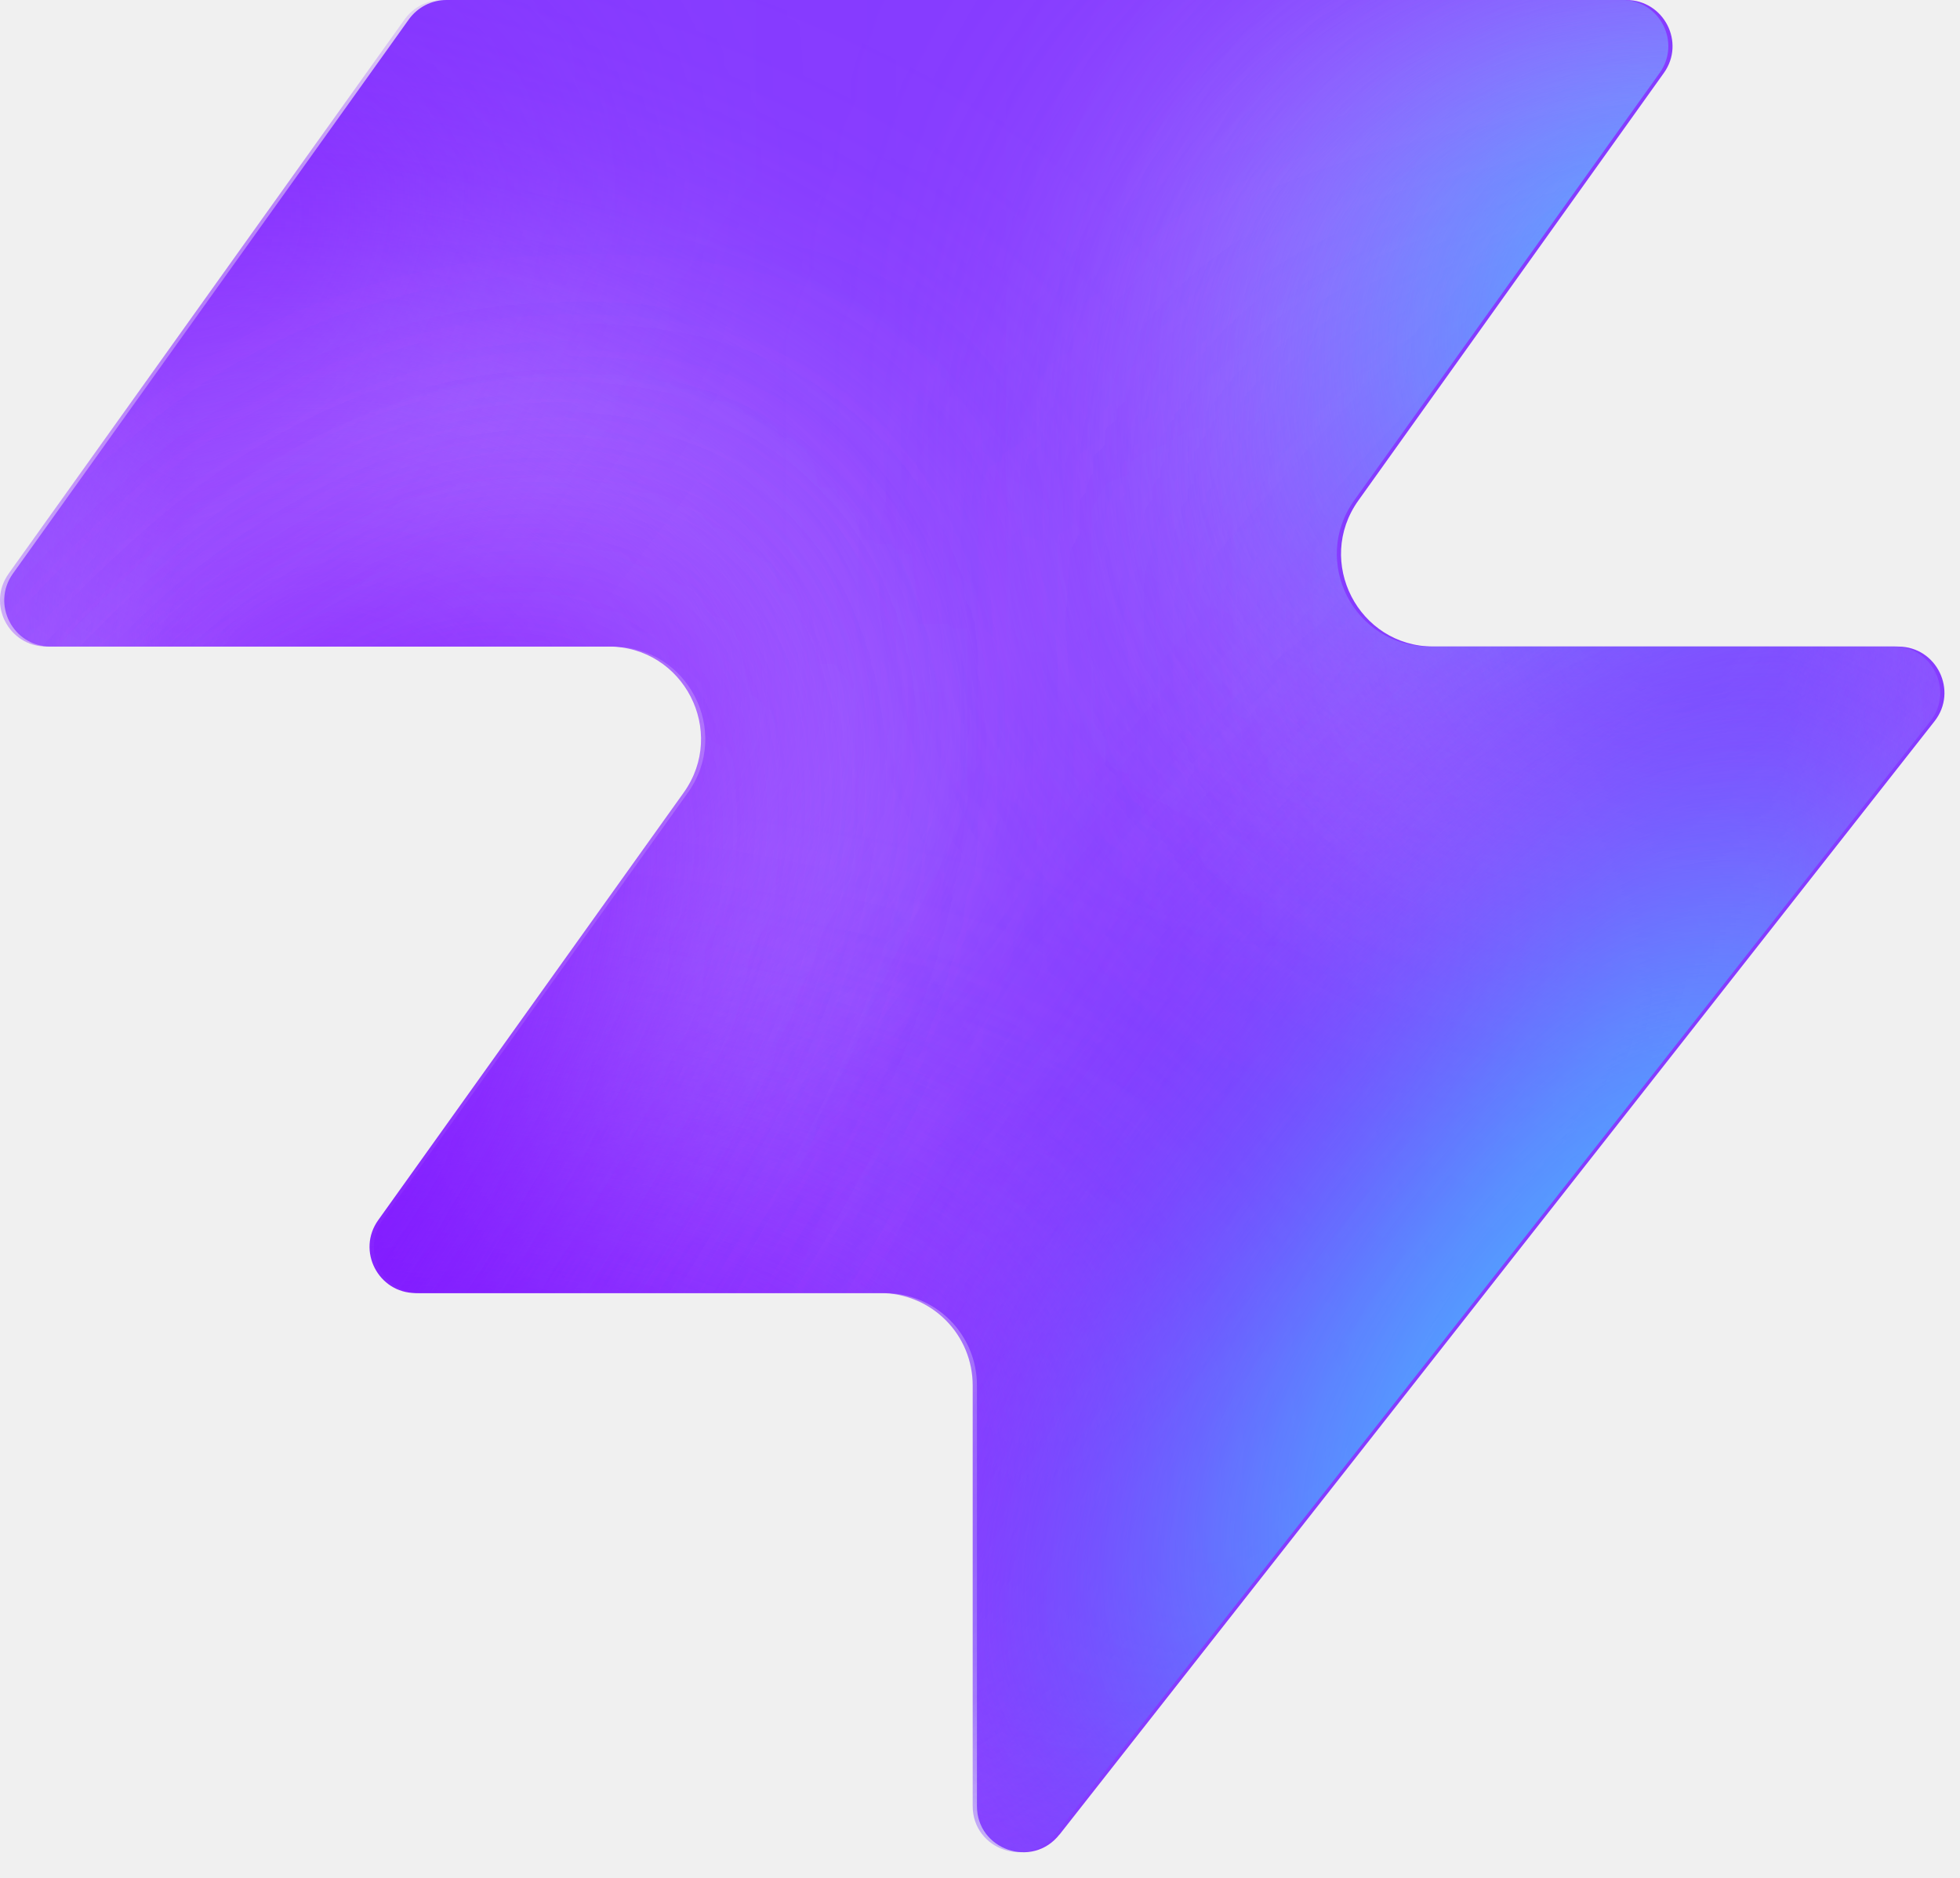
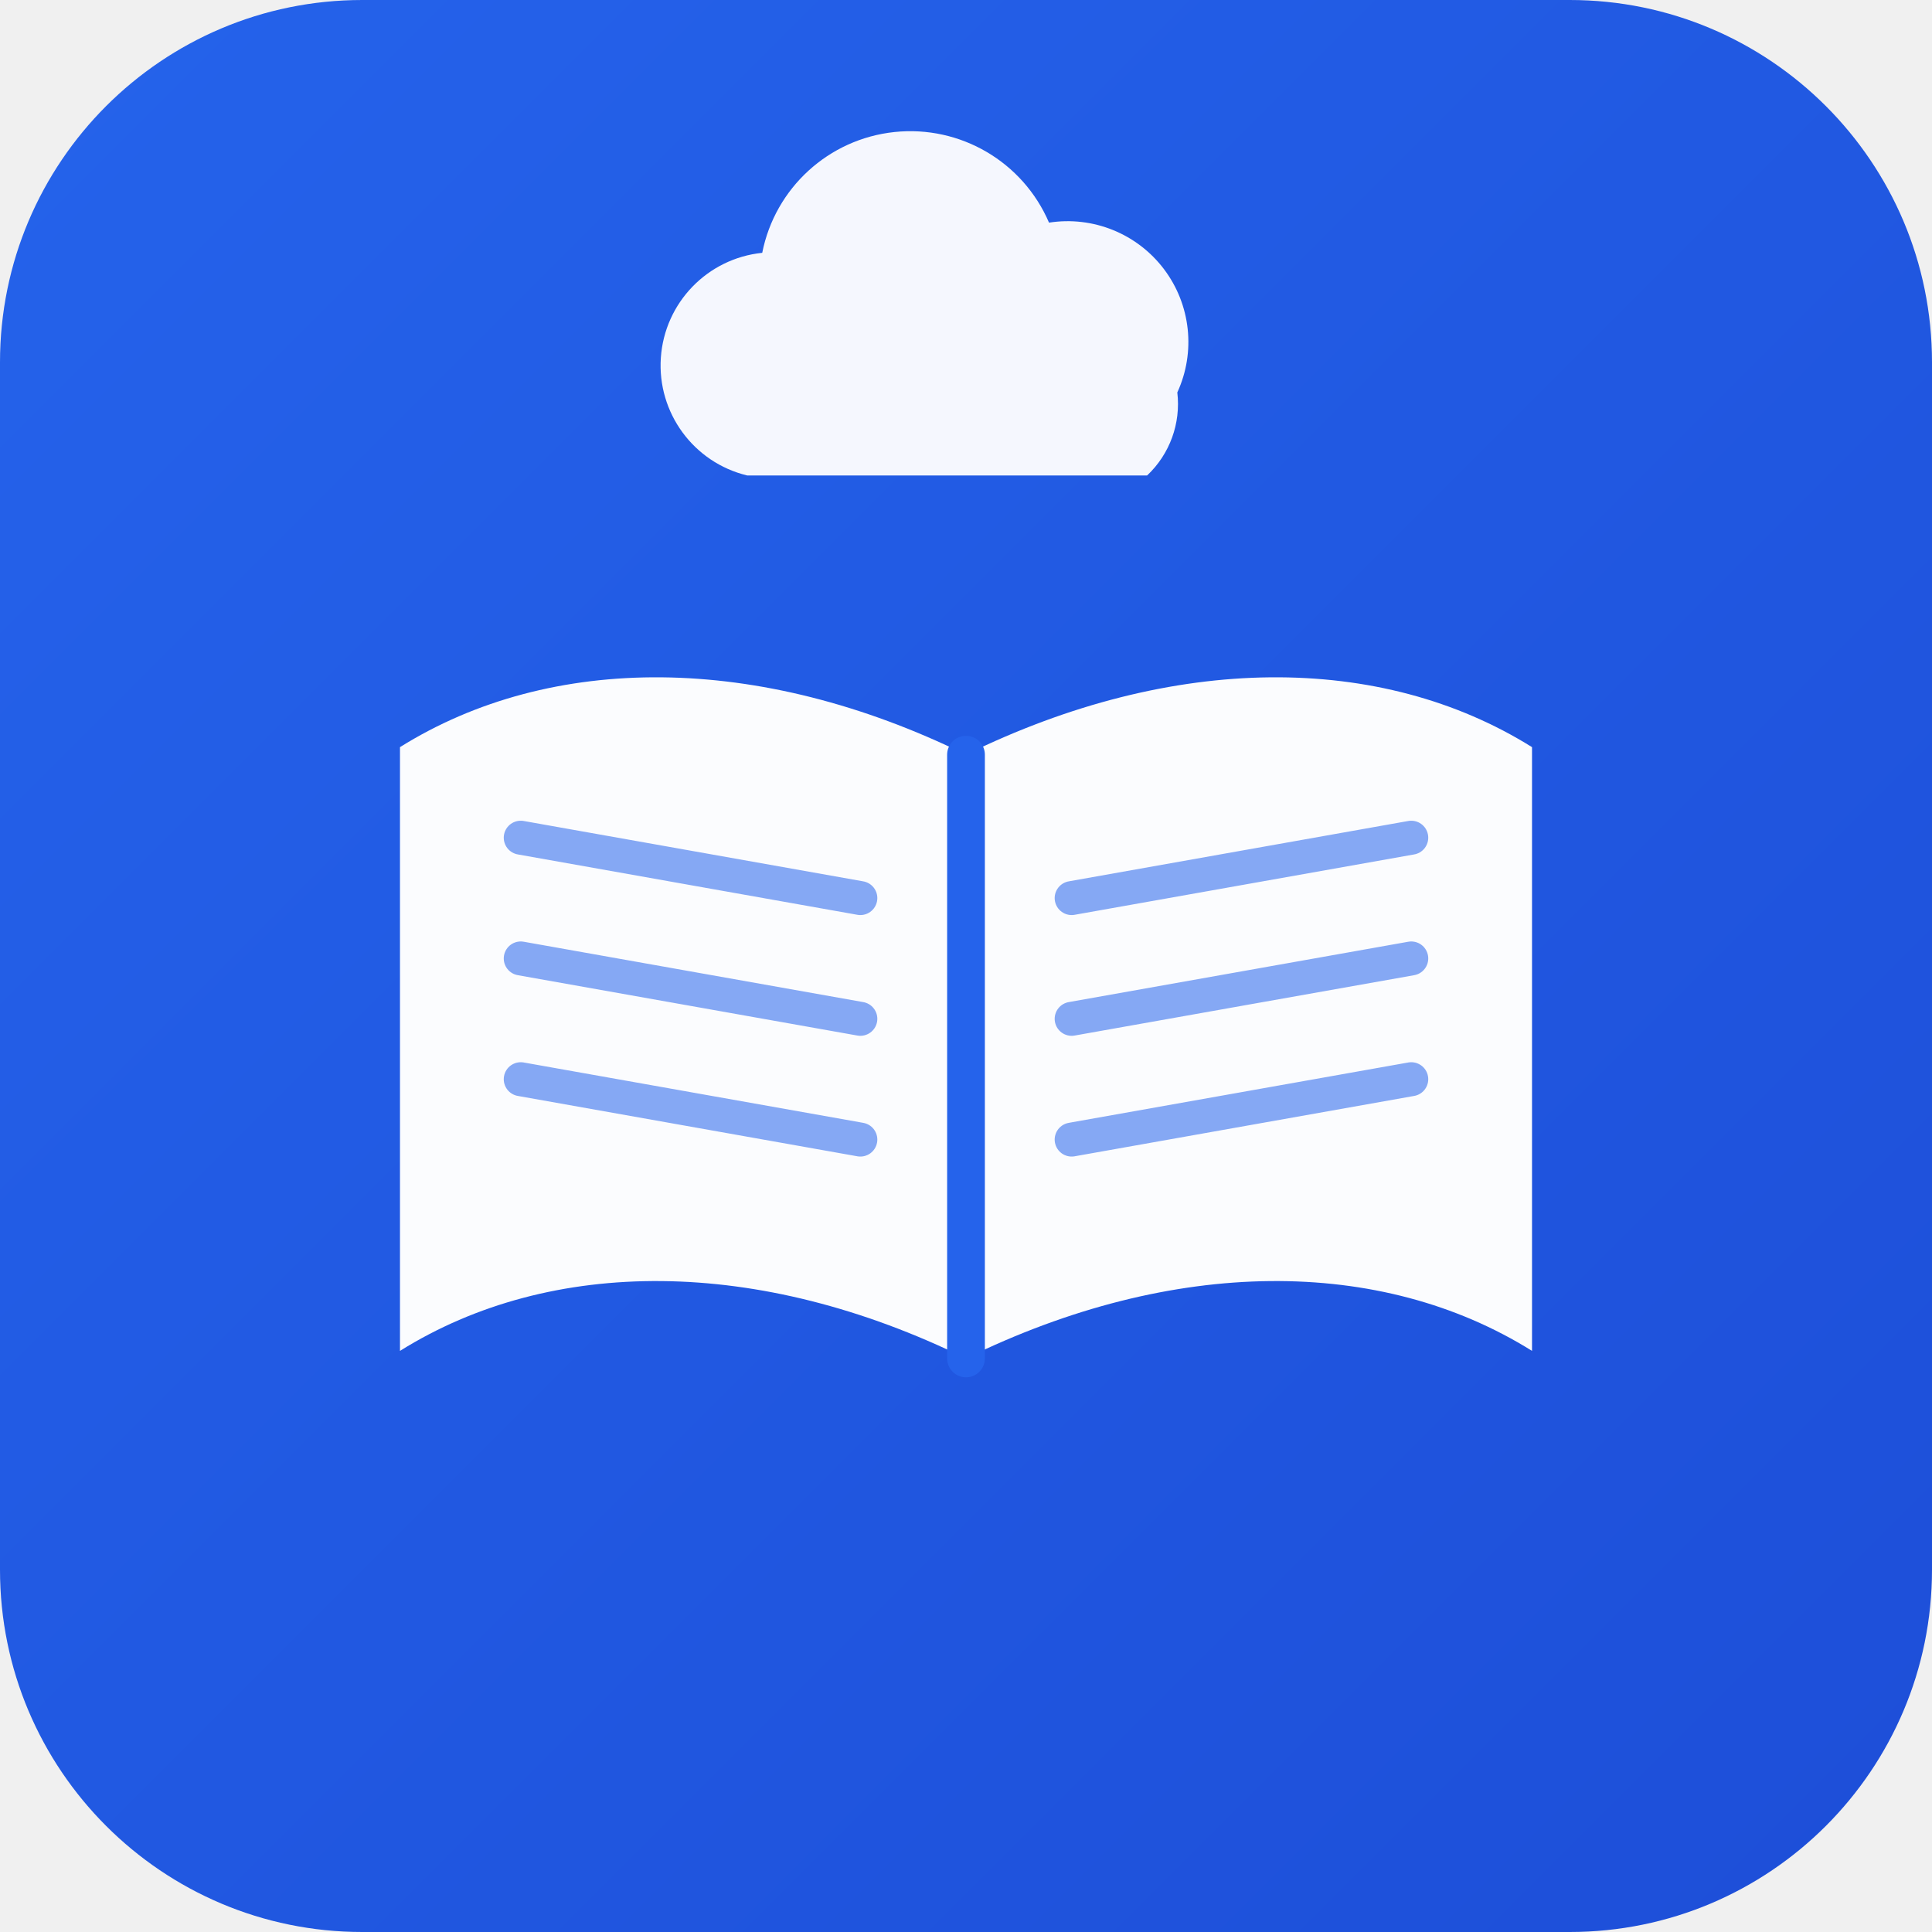
- <svg xmlns="http://www.w3.org/2000/svg" width="48" height="46" fill="none" viewBox="0 0 48 46">
-   <path fill="#863bff" d="M25.946 44.938c-.664.845-2.021.375-2.021-.698V33.937a2.26 2.26 0 0 0-2.262-2.262H10.287c-.92 0-1.456-1.04-.92-1.788l7.48-10.471c1.07-1.497 0-3.578-1.842-3.578H1.237c-.92 0-1.456-1.04-.92-1.788L10.013.474c.214-.297.556-.474.92-.474h28.894c.92 0 1.456 1.04.92 1.788l-7.48 10.471c-1.07 1.498 0 3.579 1.842 3.579h11.377c.943 0 1.473 1.088.89 1.83L25.947 44.94z" style="fill:#863bff;fill:color(display-p3 .525 .23 1);fill-opacity:1" />
-   <mask id="a" width="48" height="46" x="0" y="0" maskUnits="userSpaceOnUse" style="mask-type:alpha">
-     <path fill="#000" d="M25.842 44.938c-.664.844-2.021.375-2.021-.698V33.937a2.26 2.26 0 0 0-2.262-2.262H10.183c-.92 0-1.456-1.04-.92-1.788l7.48-10.471c1.07-1.498 0-3.579-1.842-3.579H1.133c-.92 0-1.456-1.04-.92-1.787L9.91.473c.214-.297.556-.474.92-.474h28.894c.92 0 1.456 1.04.92 1.788l-7.48 10.471c-1.07 1.498 0 3.578 1.842 3.578h11.377c.943 0 1.473 1.088.89 1.832L25.843 44.94z" style="fill:#000;fill-opacity:1" />
-   </mask>
-   <g mask="url(#a)">
-     <g filter="url(#b)">
-       <ellipse cx="5.508" cy="14.704" fill="#ede6ff" rx="5.508" ry="14.704" style="fill:#ede6ff;fill:color(display-p3 .927 .903 1);fill-opacity:1" transform="matrix(.00324 1 1 -.00324 -4.47 31.516)" />
-     </g>
-     <g filter="url(#c)">
-       <ellipse cx="10.399" cy="29.851" fill="#ede6ff" rx="10.399" ry="29.851" style="fill:#ede6ff;fill:color(display-p3 .927 .903 1);fill-opacity:1" transform="matrix(.00324 1 1 -.00324 -39.328 7.883)" />
-     </g>
-     <g filter="url(#d)">
-       <ellipse cx="5.508" cy="30.487" fill="#7e14ff" rx="5.508" ry="30.487" style="fill:#7e14ff;fill:color(display-p3 .492 .077 1);fill-opacity:1" transform="rotate(89.814 -25.913 -14.639)scale(1 -1)" />
-     </g>
-     <g filter="url(#e)">
-       <ellipse cx="5.508" cy="30.599" fill="#7e14ff" rx="5.508" ry="30.599" style="fill:#7e14ff;fill:color(display-p3 .492 .077 1);fill-opacity:1" transform="rotate(89.814 -32.644 -3.334)scale(1 -1)" />
-     </g>
-     <g filter="url(#f)">
-       <ellipse cx="5.508" cy="30.599" fill="#7e14ff" rx="5.508" ry="30.599" style="fill:#7e14ff;fill:color(display-p3 .492 .077 1);fill-opacity:1" transform="matrix(.00324 1 1 -.00324 -34.34 30.47)" />
-     </g>
-     <g filter="url(#g)">
-       <ellipse cx="14.072" cy="22.078" fill="#ede6ff" rx="14.072" ry="22.078" style="fill:#ede6ff;fill:color(display-p3 .927 .903 1);fill-opacity:1" transform="rotate(93.35 24.506 48.493)scale(-1 1)" />
-     </g>
-     <g filter="url(#h)">
-       <ellipse cx="3.47" cy="21.501" fill="#7e14ff" rx="3.47" ry="21.501" style="fill:#7e14ff;fill:color(display-p3 .492 .077 1);fill-opacity:1" transform="rotate(89.009 28.708 47.59)scale(-1 1)" />
-     </g>
-     <g filter="url(#i)">
-       <ellipse cx="3.47" cy="21.501" fill="#7e14ff" rx="3.47" ry="21.501" style="fill:#7e14ff;fill:color(display-p3 .492 .077 1);fill-opacity:1" transform="rotate(89.009 28.708 47.59)scale(-1 1)" />
-     </g>
-     <g filter="url(#j)">
-       <ellipse cx=".387" cy="8.972" fill="#7e14ff" rx="4.407" ry="29.108" style="fill:#7e14ff;fill:color(display-p3 .492 .077 1);fill-opacity:1" transform="rotate(39.51 .387 8.972)" />
-     </g>
-     <g filter="url(#k)">
-       <ellipse cx="47.523" cy="-6.092" fill="#7e14ff" rx="4.407" ry="29.108" style="fill:#7e14ff;fill:color(display-p3 .492 .077 1);fill-opacity:1" transform="rotate(37.892 47.523 -6.092)" />
-     </g>
-     <g filter="url(#l)">
-       <ellipse cx="41.412" cy="6.333" fill="#47bfff" rx="5.971" ry="9.665" style="fill:#47bfff;fill:color(display-p3 .28 .748 1);fill-opacity:1" transform="rotate(37.892 41.412 6.333)" />
-     </g>
-     <g filter="url(#m)">
-       <ellipse cx="-1.879" cy="38.332" fill="#7e14ff" rx="4.407" ry="29.108" style="fill:#7e14ff;fill:color(display-p3 .492 .077 1);fill-opacity:1" transform="rotate(37.892 -1.88 38.332)" />
-     </g>
-     <g filter="url(#n)">
-       <ellipse cx="-1.879" cy="38.332" fill="#7e14ff" rx="4.407" ry="29.108" style="fill:#7e14ff;fill:color(display-p3 .492 .077 1);fill-opacity:1" transform="rotate(37.892 -1.88 38.332)" />
-     </g>
-     <g filter="url(#o)">
-       <ellipse cx="35.651" cy="29.907" fill="#7e14ff" rx="4.407" ry="29.108" style="fill:#7e14ff;fill:color(display-p3 .492 .077 1);fill-opacity:1" transform="rotate(37.892 35.651 29.907)" />
-     </g>
-     <g filter="url(#p)">
-       <ellipse cx="38.418" cy="32.4" fill="#47bfff" rx="5.971" ry="15.297" style="fill:#47bfff;fill:color(display-p3 .28 .748 1);fill-opacity:1" transform="rotate(37.892 38.418 32.4)" />
-     </g>
+ <svg xmlns="http://www.w3.org/2000/svg" width="512" height="512" viewBox="0 0 512 512">
+   <defs>
+     <linearGradient id="bg" x1="0" y1="0" x2="1" y2="1">
+       <stop offset="0" stop-color="#2563eb" />
+       <stop offset="1" stop-color="#1d4ed8" />
+     </linearGradient>
+   </defs>
+   <rect width="512" height="512" rx="96" fill="url(#bg)" />
+   <g transform="translate(256 268)">
+     <path d="M -150 -70 C -110 -95 -55 -95 0 -68 C 55 -95 110 -95 150 -70 L 150 90 C 110 65 55 65 0 92 C -55 65 -110 65 -150 90 Z" fill="white" opacity="0.98" />
+     <path d="M 0 -68 L 0 92" stroke="#2563eb" stroke-width="10" stroke-linecap="round" />
+     <path d="M -118 -46 L -28 -30" stroke="#2563eb" stroke-width="9" stroke-linecap="round" opacity="0.55" />
+     <path d="M -118 -14 L -28 2" stroke="#2563eb" stroke-width="9" stroke-linecap="round" opacity="0.55" />
+     <path d="M -118 18 L -28 34" stroke="#2563eb" stroke-width="9" stroke-linecap="round" opacity="0.55" />
+     <path d="M 28 -30 L 118 -46" stroke="#2563eb" stroke-width="9" stroke-linecap="round" opacity="0.55" />
+     <path d="M 28 2 L 118 -14" stroke="#2563eb" stroke-width="9" stroke-linecap="round" opacity="0.55" />
+     <path d="M 28 34 L 118 18" stroke="#2563eb" stroke-width="9" stroke-linecap="round" opacity="0.55" />
  </g>
-   <defs>
-     <filter id="b" width="60.045" height="41.654" x="-19.77" y="16.149" color-interpolation-filters="sRGB" filterUnits="userSpaceOnUse">
-       <feFlood flood-opacity="0" result="BackgroundImageFix" />
-       <feBlend in="SourceGraphic" in2="BackgroundImageFix" result="shape" />
-       <feGaussianBlur result="effect1_foregroundBlur_2002_17158" stdDeviation="7.659" />
-     </filter>
-     <filter id="c" width="90.34" height="51.437" x="-54.613" y="-7.533" color-interpolation-filters="sRGB" filterUnits="userSpaceOnUse">
-       <feFlood flood-opacity="0" result="BackgroundImageFix" />
-       <feBlend in="SourceGraphic" in2="BackgroundImageFix" result="shape" />
-       <feGaussianBlur result="effect1_foregroundBlur_2002_17158" stdDeviation="7.659" />
-     </filter>
-     <filter id="d" width="79.355" height="29.4" x="-49.64" y="2.03" color-interpolation-filters="sRGB" filterUnits="userSpaceOnUse">
-       <feFlood flood-opacity="0" result="BackgroundImageFix" />
-       <feBlend in="SourceGraphic" in2="BackgroundImageFix" result="shape" />
-       <feGaussianBlur result="effect1_foregroundBlur_2002_17158" stdDeviation="4.596" />
-     </filter>
-     <filter id="e" width="79.579" height="29.4" x="-45.045" y="20.029" color-interpolation-filters="sRGB" filterUnits="userSpaceOnUse">
-       <feFlood flood-opacity="0" result="BackgroundImageFix" />
-       <feBlend in="SourceGraphic" in2="BackgroundImageFix" result="shape" />
-       <feGaussianBlur result="effect1_foregroundBlur_2002_17158" stdDeviation="4.596" />
-     </filter>
-     <filter id="f" width="79.579" height="29.4" x="-43.513" y="21.178" color-interpolation-filters="sRGB" filterUnits="userSpaceOnUse">
-       <feFlood flood-opacity="0" result="BackgroundImageFix" />
-       <feBlend in="SourceGraphic" in2="BackgroundImageFix" result="shape" />
-       <feGaussianBlur result="effect1_foregroundBlur_2002_17158" stdDeviation="4.596" />
-     </filter>
-     <filter id="g" width="74.749" height="58.852" x="15.756" y="-17.901" color-interpolation-filters="sRGB" filterUnits="userSpaceOnUse">
-       <feFlood flood-opacity="0" result="BackgroundImageFix" />
-       <feBlend in="SourceGraphic" in2="BackgroundImageFix" result="shape" />
-       <feGaussianBlur result="effect1_foregroundBlur_2002_17158" stdDeviation="7.659" />
-     </filter>
-     <filter id="h" width="61.377" height="25.362" x="23.548" y="2.284" color-interpolation-filters="sRGB" filterUnits="userSpaceOnUse">
-       <feFlood flood-opacity="0" result="BackgroundImageFix" />
-       <feBlend in="SourceGraphic" in2="BackgroundImageFix" result="shape" />
-       <feGaussianBlur result="effect1_foregroundBlur_2002_17158" stdDeviation="4.596" />
-     </filter>
-     <filter id="i" width="61.377" height="25.362" x="23.548" y="2.284" color-interpolation-filters="sRGB" filterUnits="userSpaceOnUse">
-       <feFlood flood-opacity="0" result="BackgroundImageFix" />
-       <feBlend in="SourceGraphic" in2="BackgroundImageFix" result="shape" />
-       <feGaussianBlur result="effect1_foregroundBlur_2002_17158" stdDeviation="4.596" />
-     </filter>
-     <filter id="j" width="56.045" height="63.649" x="-27.636" y="-22.853" color-interpolation-filters="sRGB" filterUnits="userSpaceOnUse">
-       <feFlood flood-opacity="0" result="BackgroundImageFix" />
-       <feBlend in="SourceGraphic" in2="BackgroundImageFix" result="shape" />
-       <feGaussianBlur result="effect1_foregroundBlur_2002_17158" stdDeviation="4.596" />
-     </filter>
-     <filter id="k" width="54.814" height="64.646" x="20.116" y="-38.415" color-interpolation-filters="sRGB" filterUnits="userSpaceOnUse">
-       <feFlood flood-opacity="0" result="BackgroundImageFix" />
-       <feBlend in="SourceGraphic" in2="BackgroundImageFix" result="shape" />
-       <feGaussianBlur result="effect1_foregroundBlur_2002_17158" stdDeviation="4.596" />
-     </filter>
-     <filter id="l" width="33.541" height="35.313" x="24.641" y="-11.323" color-interpolation-filters="sRGB" filterUnits="userSpaceOnUse">
-       <feFlood flood-opacity="0" result="BackgroundImageFix" />
-       <feBlend in="SourceGraphic" in2="BackgroundImageFix" result="shape" />
-       <feGaussianBlur result="effect1_foregroundBlur_2002_17158" stdDeviation="4.596" />
-     </filter>
-     <filter id="m" width="54.814" height="64.646" x="-29.286" y="6.009" color-interpolation-filters="sRGB" filterUnits="userSpaceOnUse">
-       <feFlood flood-opacity="0" result="BackgroundImageFix" />
-       <feBlend in="SourceGraphic" in2="BackgroundImageFix" result="shape" />
-       <feGaussianBlur result="effect1_foregroundBlur_2002_17158" stdDeviation="4.596" />
-     </filter>
-     <filter id="n" width="54.814" height="64.646" x="-29.286" y="6.009" color-interpolation-filters="sRGB" filterUnits="userSpaceOnUse">
-       <feFlood flood-opacity="0" result="BackgroundImageFix" />
-       <feBlend in="SourceGraphic" in2="BackgroundImageFix" result="shape" />
-       <feGaussianBlur result="effect1_foregroundBlur_2002_17158" stdDeviation="4.596" />
-     </filter>
-     <filter id="o" width="54.814" height="64.646" x="8.244" y="-2.416" color-interpolation-filters="sRGB" filterUnits="userSpaceOnUse">
-       <feFlood flood-opacity="0" result="BackgroundImageFix" />
-       <feBlend in="SourceGraphic" in2="BackgroundImageFix" result="shape" />
-       <feGaussianBlur result="effect1_foregroundBlur_2002_17158" stdDeviation="4.596" />
-     </filter>
-     <filter id="p" width="39.409" height="43.623" x="18.713" y="10.588" color-interpolation-filters="sRGB" filterUnits="userSpaceOnUse">
-       <feFlood flood-opacity="0" result="BackgroundImageFix" />
-       <feBlend in="SourceGraphic" in2="BackgroundImageFix" result="shape" />
-       <feGaussianBlur result="effect1_foregroundBlur_2002_17158" stdDeviation="4.596" />
-     </filter>
-   </defs>
+   <g transform="translate(256 118)">
+     <path d="M -58 8 a30 30 0 0 1 4 -59 a40 40 0 0 1 76 -8 a32 32 0 0 1 34 45 a26 26 0 0 1 -8 22 Z" fill="white" opacity="0.95" />
+   </g>
</svg>
